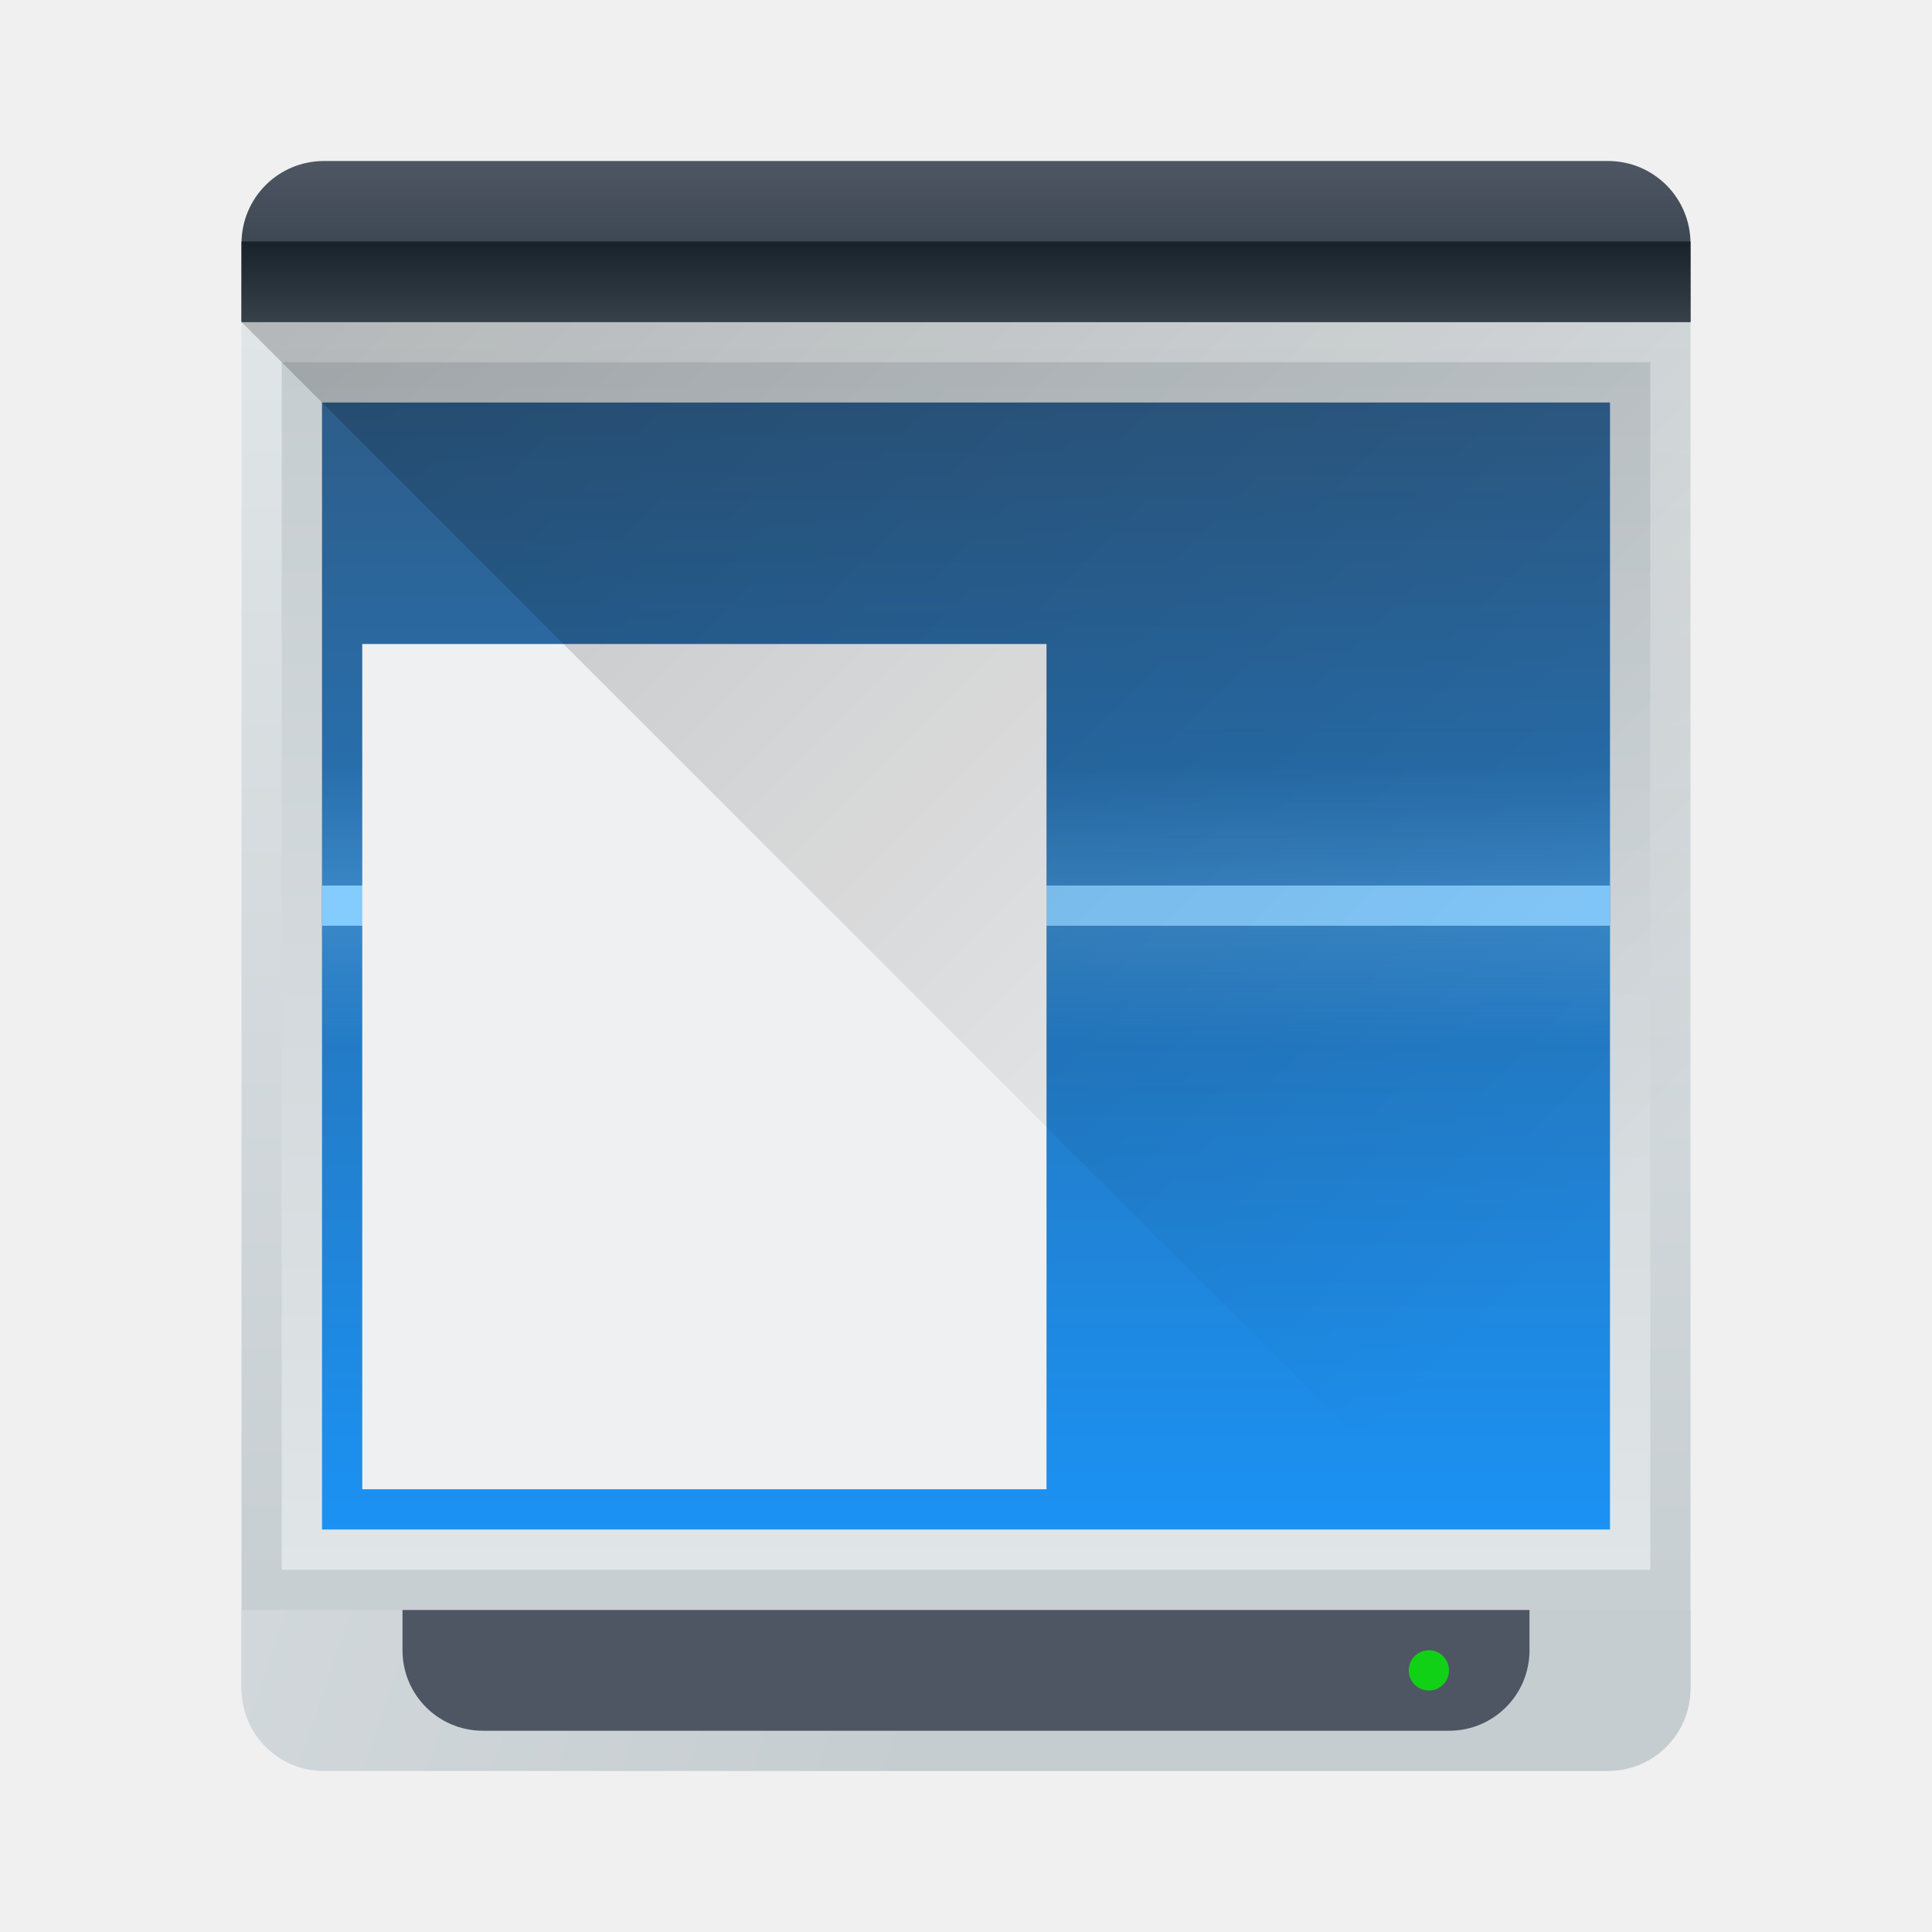
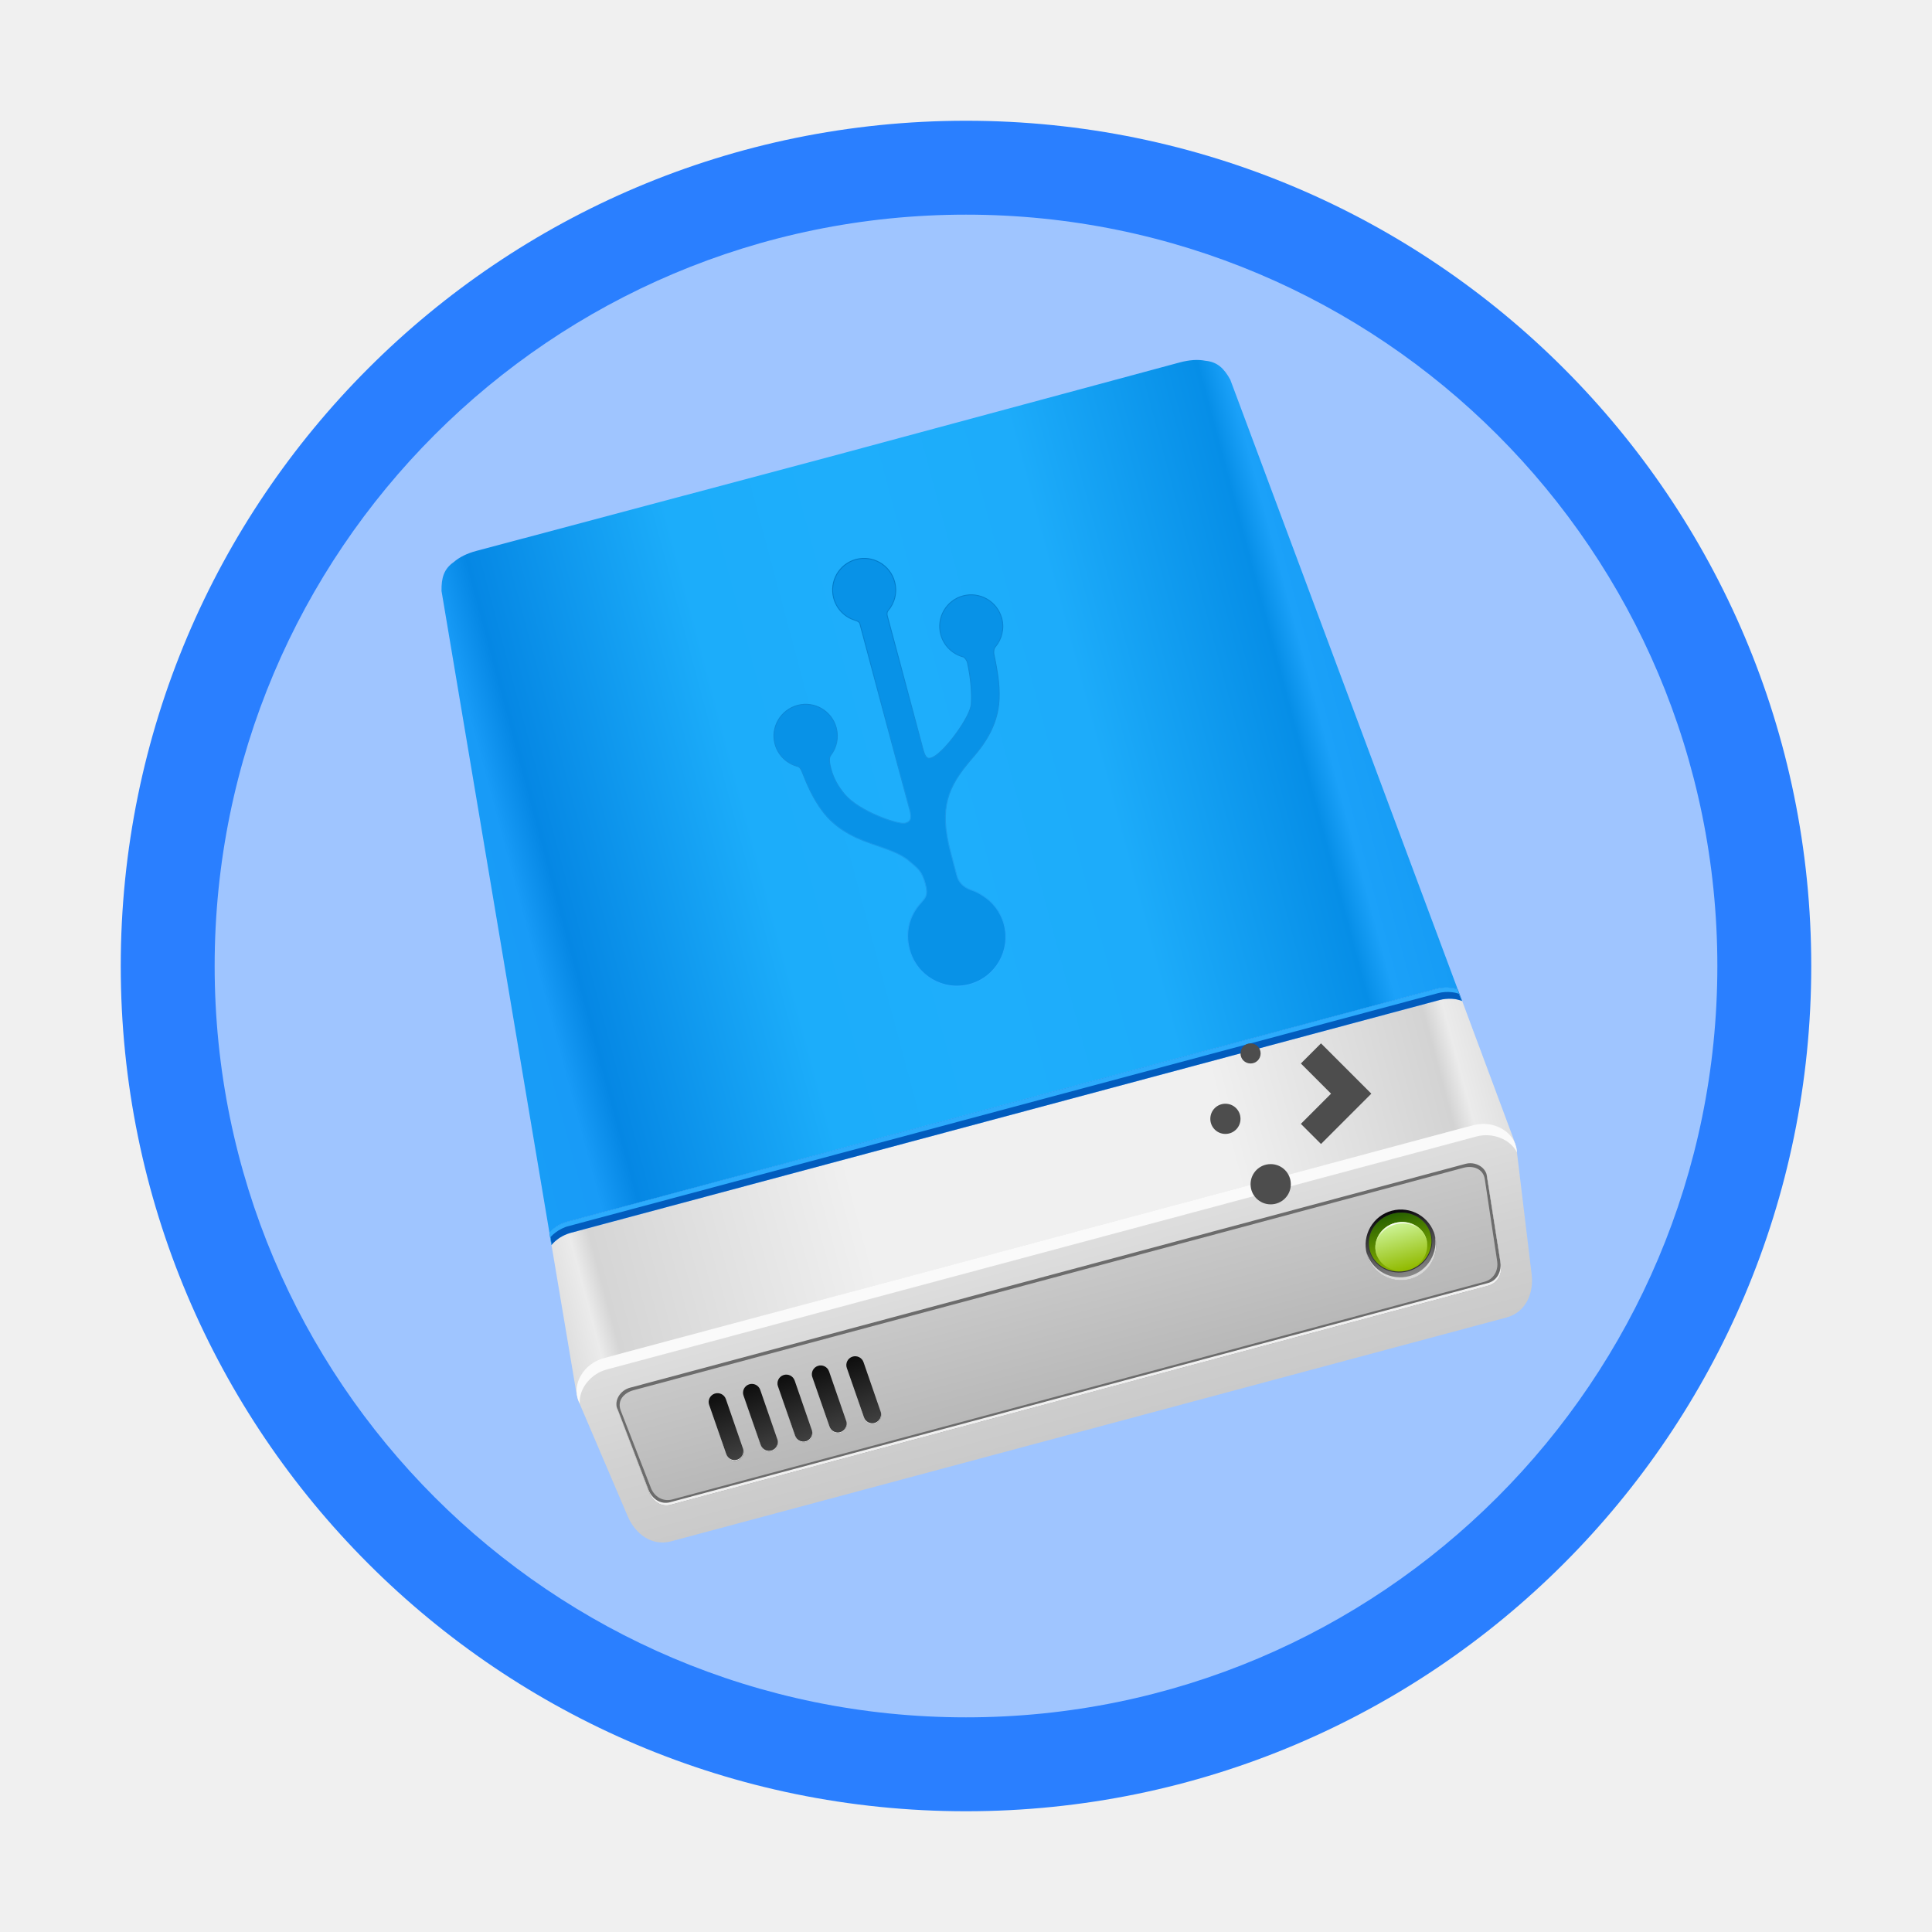
- <svg xmlns="http://www.w3.org/2000/svg" xmlns:xlink="http://www.w3.org/1999/xlink" width="48" height="48">
-   <defs>
-     <linearGradient id="a" y1="543.8" y2="503.8" gradientUnits="userSpaceOnUse" x2="0" gradientTransform="matrix(1.125 0 0 .85-51.07 79.57)">
-       <stop stop-color="#c6cdd1" />
-       <stop offset="1" stop-color="#e0e5e7" />
+ <svg xmlns="http://www.w3.org/2000/svg" xmlns:xlink="http://www.w3.org/1999/xlink" width="48" height="48" version="1.1" id="svg71">
+   <defs id="defs17">
+     <linearGradient id="a" y1="543.8" y2="503.8" gradientUnits="userSpaceOnUse" x2="0" gradientTransform="matrix(1.125,0,0,1,-51.07,0)">
+       <stop stop-color="#c6cdd1" id="stop2" />
+       <stop offset="1" stop-color="#e0e5e7" id="stop4" />
    </linearGradient>
-     <linearGradient id="b" y1="507.8" x1="390.57" y2="535.8" x2="418.57" gradientUnits="userSpaceOnUse">
-       <stop />
-       <stop offset="1" stop-opacity="0" />
+     <linearGradient id="b" y1="38" y2="5" x2="0" gradientUnits="userSpaceOnUse">
+       <stop stop-color="#eef1f2" id="stop7" />
+       <stop offset="1" stop-color="#f9fafb" id="stop9" />
    </linearGradient>
-     <linearGradient id="c" y1="507.8" y2="503.8" x2="0" gradientUnits="userSpaceOnUse">
-       <stop stop-color="#2f3943" />
-       <stop offset="1" stop-color="#4d5662" />
+     <linearGradient id="c" y1="513.8" x1="398.57" y2="531.8" x2="416.57" gradientUnits="userSpaceOnUse" gradientTransform="translate(-384.57,-499.8)">
+       <stop stop-color="#292c2f" id="stop12" />
+       <stop offset="1" stop-opacity="0" id="stop14" />
    </linearGradient>
-     <linearGradient xlink:href="#a" id="d" y1="46" x1="43" y2="37" x2="8" gradientUnits="userSpaceOnUse" />
-     <linearGradient id="e" y1="509.8" y2="537.8" x2="0" gradientUnits="userSpaceOnUse">
-       <stop stop-color="#2e5d89" />
-       <stop offset="1" stop-color="#1b92f4" />
+     <linearGradient id="b-5-6" x1="9.26" x2="9.26" y1="-0.262" y2="15.612" gradientTransform="matrix(2.645736,0,0,2.645736,-0.5004131,3.694348)" gradientUnits="userSpaceOnUse">
+       <stop stop-color="#1c1d1d" offset="0" id="stop333" />
+       <stop stop-color="#313232" offset="1" id="stop335" />
    </linearGradient>
-     <linearGradient id="f" xlink:href="#c" x1="3" gradientUnits="userSpaceOnUse" x2="-1" gradientTransform="matrix(0 1-1 0 422.57 539.8)" />
-     <linearGradient id="g" y1="-521.8" y2="-518.8" x2="0" gradientUnits="userSpaceOnUse">
-       <stop stop-color="#84cbfe" />
-       <stop offset="1" stop-color="#84cbfe" stop-opacity="0" />
+     <linearGradient id="linearGradient122580" x1="-253" x2="-198" y1="58.33" y2="58.33" gradientTransform="matrix(0.17924,-0.048026,0.048026,0.17924,46.843,-9.9779)" gradientUnits="userSpaceOnUse">
+       <stop stop-color="#ddd" offset="0" id="stop248" />
+       <stop stop-color="#ebebeb" offset=".035" id="stop250" />
+       <stop stop-color="#d5d5d5" offset=".055" id="stop252" />
+       <stop stop-color="#f0f0f0" offset=".331" id="stop254" />
+       <stop stop-color="#f0f0f0" offset=".506" id="stop256" />
+       <stop stop-color="#f0f0f0" offset=".715" id="stop258" />
+       <stop stop-color="#d3d3d3" offset=".944" id="stop260" />
+       <stop stop-color="#ebebeb" offset=".965" id="stop262" />
+       <stop stop-color="#e1e1e1" offset="1" id="stop264" />
    </linearGradient>
-     <linearGradient xlink:href="#g" id="h" y1="-521.8" y2="-518.8" x2="0" gradientUnits="userSpaceOnUse" gradientTransform="translate(0 1044.6)" />
-     <linearGradient id="i" y1="505.8" y2="509.8" x2="0" gradientUnits="userSpaceOnUse">
-       <stop stop-color="#18222a" />
-       <stop offset="1" stop-color="#566069" />
+     <linearGradient id="linearGradient158037" x1="-252.13" x2="-198.87" y1="33.15" y2="33.15" gradientTransform="matrix(0.17924,-0.048026,0.048026,0.17924,46.843,-9.9779)" gradientUnits="userSpaceOnUse">
+       <stop stop-color="#189df7" offset="0" id="stop267" />
+       <stop stop-color="#189bf7" offset=".06" id="stop269" />
+       <stop stop-color="#0587e4" offset=".1" id="stop271" />
+       <stop stop-color="#1cadfa" offset=".319" id="stop273" />
+       <stop stop-color="#1eaefb" offset=".506" id="stop275" />
+       <stop stop-color="#1dacfa" offset=".695" id="stop277" />
+       <stop stop-color="#068ee7" offset=".905" id="stop279" />
+       <stop stop-color="#1ba1f9" offset=".934" id="stop281" />
+       <stop stop-color="#169cf5" offset="1" id="stop283" />
    </linearGradient>
-     <linearGradient xlink:href="#a" id="j" y1="509.8" y2="537.8" x2="0" gradientUnits="userSpaceOnUse" gradientTransform="matrix(1.0625 0 0 1.07143-25.536-37.414)" />
+     <linearGradient id="linearGradient3986" x1="-59.557" x2="-59.557" y1="15.884" y2="18.79" gradientTransform="matrix(0.67741,-0.18151,0.18151,0.67741,46.843,-9.9779)" gradientUnits="userSpaceOnUse">
+       <stop stop-color="#dfdfdf" offset="0" id="stop286" />
+       <stop stop-color="#d2d2d2" offset=".532" id="stop288" />
+       <stop stop-color="#cacaca" offset="1" id="stop290" />
+     </linearGradient>
+     <linearGradient id="linearGradient12298" x1="-58.757" x2="-58.757" y1="16.466" y2="18.206" gradientTransform="matrix(0.67741,-0.18151,0.17914,0.66857,46.882,-9.8321)" gradientUnits="userSpaceOnUse">
+       <stop stop-color="#c8c8c8" offset="0" id="stop293" />
+       <stop stop-color="#b8b8b8" offset="1" id="stop295" />
+     </linearGradient>
+     <linearGradient id="linearGradient988" x1="-61.911" x2="-61.911" y1="14.023" y2="15.081" gradientTransform="matrix(0.70131,0,0,0.70131,44.777,4.572)" gradientUnits="userSpaceOnUse" xlink:href="#linearGradient24279" />
+     <linearGradient id="linearGradient24279">
+       <stop stop-color="#0d0d0d" offset="0" id="stop299" />
+       <stop stop-color="#414141" offset="1" id="stop301" />
+     </linearGradient>
+     <linearGradient id="linearGradient990" x1="-61.911" x2="-61.911" y1="14.023" y2="15.081" gradientTransform="matrix(0.70131,0,0,0.70131,45.15,4.5986)" gradientUnits="userSpaceOnUse" xlink:href="#linearGradient24279" />
+     <linearGradient id="linearGradient992" x1="-61.911" x2="-61.911" y1="14.023" y2="15.081" gradientTransform="matrix(0.70131,0,0,0.70131,45.524,4.6252)" gradientUnits="userSpaceOnUse" xlink:href="#linearGradient24279" />
+     <linearGradient id="linearGradient994" x1="-61.911" x2="-61.911" y1="14.023" y2="15.081" gradientTransform="matrix(0.70131,0,0,0.70131,45.897,4.6518)" gradientUnits="userSpaceOnUse" xlink:href="#linearGradient24279" />
+     <linearGradient id="linearGradient24281" x1="-61.911" x2="-61.911" y1="14.023" y2="15.081" gradientTransform="matrix(0.70131,0,0,0.70131,46.271,4.6784)" gradientUnits="userSpaceOnUse" xlink:href="#linearGradient24279" />
+     <linearGradient id="linearGradient45238" x1="-55.576" x2="-55.576" y1="13.942" y2="14.996" gradientTransform="matrix(0.70131,0,0,0.70131,48.632,4.4875)" gradientUnits="userSpaceOnUse">
+       <stop stop-color="#070509" offset="0" id="stop308" />
+       <stop stop-color="#8e8e8e" offset="1" id="stop310" />
+     </linearGradient>
+     <linearGradient id="linearGradient59949" x1="-55.566" x2="-55.566" y1="13.99" y2="14.865" gradientTransform="matrix(0.70131,0,0,0.70131,48.632,4.4875)" gradientUnits="userSpaceOnUse">
+       <stop stop-color="#276000" offset="0" id="stop313" />
+       <stop stop-color="#90b800" offset="1" id="stop315" />
+     </linearGradient>
+     <linearGradient id="linearGradient69044" x1="-55.566" x2="-55.566" y1="13.99" y2="14.865" gradientTransform="matrix(0.58011,0,0,0.58011,41.896,6.282)" gradientUnits="userSpaceOnUse">
+       <stop stop-color="#cef59a" offset="0" id="stop318" />
+       <stop stop-color="#91ba00" offset="1" id="stop320" />
+     </linearGradient>
+     <linearGradient id="linearGradient106117" x1="-55.566" x2="-55.566" y1="13.99" y2="14.223" gradientTransform="matrix(0.56035,-0.15015,0.15015,0.56035,42.094,-4.7755)" gradientUnits="userSpaceOnUse">
+       <stop stop-color="#fff" offset="0" id="stop323" />
+       <stop stop-color="#bee571" offset="1" id="stop325" />
+     </linearGradient>
+     <linearGradient id="linearGradient199209" x1="-28.818" x2="-28.818" y1="5.055" y2="13.503" gradientTransform="matrix(1.26027,-0.3376922,0.3376922,1.26027,58.88545,-3.037407)" gradientUnits="userSpaceOnUse">
+       <stop stop-color="#0079c7" offset="0" id="stop328" />
+       <stop stop-color="#27acfe" offset="1" id="stop330" />
+     </linearGradient>
+     <linearGradient id="1">
+       <stop stop-color="#f9f9f9" id="stop2-3" />
+       <stop offset="1" stop-color="#afafaf" id="stop4-6" />
+     </linearGradient>
  </defs>
-   <g transform="translate(-384.57-499.8)">
-     <rect width="36" x="390.57" y="507.8" fill="url(#a)" rx="0" height="34" />
-     <rect width="34" x="391.57" y="508.8" fill="url(#j)" height="30" stroke-linejoin="bevel" stroke-linecap="round" stroke-width="6.2" />
-     <path fill="url(#d)" d="m6 40v1.949c0 1.136.915 2.051 2.051 2.051h31.898c1.136 0 2.051-.915 2.051-2.051v-1.949z" transform="translate(384.57 499.8)" />
-     <rect width="32" x="392.57" y="509.8" fill="url(#e)" height="28" stroke-linejoin="bevel" stroke-linecap="round" stroke-width="6.2" />
-     <path fill="url(#c)" d="m390.57 507.8v-1.949c0-1.136.915-2.051 2.051-2.051h31.898c1.136 0 2.051.915 2.051 2.051v1.949z" />
-     <g stroke-linejoin="bevel" stroke-linecap="round" stroke-width="6.2">
-       <rect width="32" x="392.57" y="521.8" fill="#84cbfe" height="1" />
-       <rect width="32" x="392.57" opacity=".2" y="522.8" fill="url(#h)" height="3" />
-       <rect width="32" x="392.57" opacity=".2" y="-521.8" fill="url(#g)" height="3" transform="scale(1-1)" />
-       <rect width="17" x="393.57" y="515.8" fill="#eff0f1" height="21" />
+   <circle cx="24" cy="24" r="21" style="stroke-width:0.778;paint-order:stroke fill markers;fill:#2a7fff" id="circle2" />
+   <circle cx="24" cy="24" r="18.667" opacity="0.55" style="stroke-width:0.778;paint-order:stroke fill markers;opacity:0.548;fill:#ffffff;fill-opacity:1" id="circle4" />
+   <g stroke-width="0.714" id="g348" transform="matrix(2.364129,0,0,2.364129,3.798876,3.411465)">
+     <path d="M 13.759,9.076 C 13.753,9.074 13.748,9.072 13.742,9.071 13.732,9.068 13.722,9.065 13.712,9.063 13.702,9.061 13.692,9.059 13.681,9.057 13.671,9.056 13.66,9.055 13.65,9.054 c -0.011,-6.96e-4 -0.021,-6.64e-4 -0.032,-5.251e-4 -0.011,1.389e-4 -0.021,7.211e-4 -0.032,0.002 -0.011,9.686e-4 -0.021,0.002 -0.031,0.004 -0.01,0.002 -0.021,0.004 -0.031,0.007 l -9.136,2.448 c -0.01,0.003 -0.021,0.006 -0.031,0.01 -0.01,0.004 -0.02,0.008 -0.029,0.012 -0.01,0.004 -0.019,0.009 -0.028,0.014 -0.009,0.005 -0.018,0.01 -0.027,0.016 -0.009,0.006 -0.018,0.012 -0.026,0.019 -0.008,0.006 -0.016,0.013 -0.024,0.02 -0.008,0.007 -0.015,0.014 -0.022,0.022 -0.004,0.004 -0.008,0.009 -0.012,0.014 l 0.257,1.528 c 0.007,0.042 0.02,0.081 0.038,0.117 0.007,0.014 0.015,0.028 0.024,0.041 0.004,0.007 0.009,0.013 0.014,0.02 0.014,0.019 0.03,0.037 0.047,0.053 0.028,0.027 0.061,0.051 0.095,0.07 0.007,0.004 0.014,0.008 0.021,0.011 0.036,0.018 0.074,0.031 0.114,0.04 0.008,0.002 0.016,0.003 0.024,0.005 0.072,0.013 0.148,0.011 0.222,-0.009 l 8.911,-2.388 c 0.172,-0.046 0.307,-0.18 0.353,-0.339 0.007,-0.023 0.012,-0.046 0.014,-0.07 9.12e-4,-0.008 0.002,-0.016 0.002,-0.024 9.39e-4,-0.016 8.33e-4,-0.032 -1.4e-5,-0.048 -0.002,-0.04 -0.01,-0.08 -0.025,-0.12 z" fill="url(#linearGradient122580)" id="path342" style="fill:url(#linearGradient122580)" />
+     <path d="M 13.712,8.953 C 13.701,8.95 13.69,8.947 13.679,8.944 13.667,8.941 13.655,8.939 13.642,8.938 13.63,8.936 13.617,8.935 13.604,8.935 c -0.013,-3.405e-4 -0.025,-1.273e-4 -0.038,6.828e-4 -0.013,8.127e-4 -0.026,0.002 -0.038,0.004 -0.013,0.002 -0.025,0.005 -0.037,0.008 l -9.136,2.448 c -0.012,0.003 -0.024,0.007 -0.036,0.012 -0.012,0.004 -0.024,0.01 -0.035,0.015 -0.011,0.006 -0.022,0.012 -0.033,0.018 -0.011,0.007 -0.021,0.014 -0.031,0.022 -0.01,0.008 -0.02,0.015 -0.029,0.024 -0.008,0.008 -0.016,0.016 -0.024,0.024 l 0.022,0.13 c 0.004,-0.005 0.008,-0.009 0.012,-0.014 0.007,-0.008 0.015,-0.015 0.022,-0.022 0.008,-0.007 0.016,-0.014 0.024,-0.02 0.008,-0.006 0.017,-0.013 0.026,-0.019 0.009,-0.006 0.018,-0.011 0.027,-0.016 0.009,-0.005 0.019,-0.01 0.028,-0.014 0.01,-0.004 0.019,-0.008 0.029,-0.012 0.01,-0.004 0.02,-0.007 0.031,-0.01 l 9.136,-2.448 c 0.01,-0.003 0.021,-0.005 0.031,-0.007 0.01,-0.002 0.021,-0.003 0.031,-0.004 0.011,-9.686e-4 0.021,-0.002 0.032,-0.002 0.011,-1.389e-4 0.021,-1.786e-4 0.032,5.251e-4 0.011,6.96e-4 0.021,0.002 0.031,0.003 0.01,0.001 0.021,0.003 0.031,0.006 0.01,0.002 0.02,0.005 0.03,0.008 0.006,0.002 0.011,0.004 0.017,0.006 z" fill="#015cbe" id="path344" />
+     <path d="M 3.401,4.346 C 3.302,4.372 3.221,4.412 3.16,4.465 3.058,4.537 3.031,4.629 3.033,4.767 l 1.134,6.744 c 0.008,-0.008 0.016,-0.016 0.024,-0.024 0.009,-0.009 0.019,-0.016 0.029,-0.024 0.01,-0.008 0.021,-0.015 0.031,-0.022 0.011,-0.007 0.022,-0.013 0.033,-0.018 0.011,-0.006 0.023,-0.011 0.035,-0.015 0.012,-0.004 0.024,-0.008 0.036,-0.012 l 9.136,-2.448 c 0.012,-0.003 0.025,-0.006 0.037,-0.008 0.013,-0.002 0.026,-0.003 0.038,-0.004 0.013,-8.127e-4 0.025,-0.001 0.038,-6.829e-4 0.013,3.405e-4 0.025,0.001 0.038,0.003 0.012,0.002 0.025,0.004 0.037,0.006 0.011,0.002 0.022,0.006 0.033,0.009 l -2.39,-6.407 c -0.067,-0.12 -0.136,-0.186 -0.261,-0.198 -0.079,-0.016 -0.169,-0.009 -0.268,0.017 l -3.695,0.996 z" fill="url(#linearGradient158037)" id="path346" style="fill:url(#linearGradient158037)" />
+   </g>
+   <g stroke-linecap="round" stroke-linejoin="round" id="g394" transform="matrix(2.364129,0,0,2.364129,3.798876,3.411465)">
+     <path d="m 4.737,12.831 9.14,-2.449 c 0.199,-0.053 0.43,0.058 0.455,0.262 l 0.157,1.303 c 0.025,0.204 -0.064,0.401 -0.262,0.455 l -8.782,2.353 C 5.246,14.808 5.071,14.681 4.99,14.492 l -0.515,-1.206 C 4.394,13.097 4.539,12.884 4.737,12.831 Z" color="#000000" fill="url(#linearGradient3986)" stroke-width="0.037" style="fill:url(#linearGradient3986);-inkscape-stroke:none" id="path350" />
+     <path d="m 5.012,13.141 8.782,-2.353 c 0.099,-0.027 0.211,0.03 0.227,0.131 l 0.145,0.922 c 0.016,0.102 -0.032,0.201 -0.131,0.227 l -8.594,2.303 C 5.342,14.397 5.251,14.335 5.214,14.239 L 4.881,13.368 C 4.844,13.272 4.913,13.168 5.012,13.141 Z" color="#000000" fill="#6c6c6c" stroke-width="0.029" style="-inkscape-stroke:none" id="path352" />
+     <path d="m 4.737,12.83 c -0.199,0.053 -0.343,0.265 -0.262,0.455 l 0.01,0.023 c -0.009,-0.16 0.119,-0.315 0.284,-0.359 l 9.141,-2.449 c 0.166,-0.044 0.353,0.026 0.426,0.169 l -0.003,-0.025 C 14.308,10.439 14.077,10.327 13.878,10.381 Z" color="#000000" fill="#fafafa" stroke-width="0.037" style="-inkscape-stroke:none" id="path354" />
+     <path d="m 5.05,13.167 8.724,-2.338 c 0.099,-0.026 0.206,0.009 0.223,0.12 l 0.13,0.863 c 0.014,0.095 -0.035,0.189 -0.133,0.215 l -8.537,2.288 C 5.358,14.341 5.269,14.284 5.234,14.195 L 4.917,13.382 C 4.875,13.275 4.951,13.194 5.05,13.167 Z" color="#000000" fill="url(#linearGradient12298)" stroke-width="0.028" style="fill:url(#linearGradient12298);-inkscape-stroke:none" id="path356" />
+     <path d="m 4.874,13.342 c 0.002,0.009 0.004,0.018 0.007,0.027 l 0.334,0.871 c 0.037,0.096 0.128,0.158 0.227,0.131 l 8.594,-2.303 c 0.099,-0.027 0.147,-0.126 0.131,-0.227 l -0.145,-0.922 c -0.002,-0.009 -0.004,-0.018 -0.007,-0.027 l 0.145,0.922 c 0.016,0.102 -0.032,0.201 -0.131,0.227 l -8.594,2.303 C 5.336,14.371 5.245,14.309 5.208,14.213 Z" color="#000000" fill="#f0f0f0" stroke-width="0.029" id="path358" />
+     <g stroke-width="0.037" id="g380">
+       <rect transform="rotate(-19.072)" x="1.172" y="14.407" width="0.186" height="0.742" ry="0.093" fill="url(#linearGradient988)" id="rect360" style="fill:url(#linearGradient988)" />
+       <path d="m 5.842,13.313 c 6.219e-4,0.002 0.001,0.005 0.002,0.007 l 0.182,0.526 c 0.017,0.049 0.069,0.074 0.118,0.057 0.048,-0.016 0.073,-0.067 0.059,-0.115 0.01,0.045 -0.015,0.092 -0.06,0.108 -0.049,0.017 -0.101,-0.009 -0.118,-0.058 z" fill="#f0f0f0" id="path362" />
+       <rect transform="rotate(-19.072)" x="1.545" y="14.433" width="0.186" height="0.742" ry="0.093" fill="url(#linearGradient990)" id="rect364" style="fill:url(#linearGradient990)" />
+       <path d="m 6.204,13.216 c 6.22e-4,0.002 0.001,0.005 0.002,0.007 l 0.182,0.526 c 0.017,0.049 0.069,0.074 0.118,0.057 0.048,-0.016 0.073,-0.067 0.059,-0.115 0.01,0.045 -0.015,0.092 -0.06,0.108 -0.049,0.017 -0.101,-0.009 -0.118,-0.058 z" fill="#f0f0f0" id="path366" />
+       <rect transform="rotate(-19.072)" x="1.919" y="14.459" width="0.186" height="0.742" ry="0.093" fill="url(#linearGradient992)" id="rect368" style="fill:url(#linearGradient992)" />
+       <path d="m 6.566,13.119 c 6.221e-4,0.002 0.001,0.005 0.002,0.007 l 0.182,0.526 c 0.017,0.049 0.069,0.074 0.118,0.057 0.048,-0.016 0.073,-0.067 0.059,-0.115 0.01,0.045 -0.015,0.092 -0.06,0.108 -0.049,0.017 -0.101,-0.009 -0.118,-0.058 z" fill="#f0f0f0" id="path370" />
+       <rect transform="rotate(-19.072)" x="2.292" y="14.486" width="0.186" height="0.742" ry="0.093" fill="url(#linearGradient994)" id="rect372" style="fill:url(#linearGradient994)" />
+       <path d="m 6.927,13.023 c 6.221e-4,0.002 0.001,0.005 0.002,0.007 l 0.182,0.526 c 0.017,0.049 0.069,0.074 0.118,0.057 0.048,-0.016 0.073,-0.067 0.059,-0.115 0.01,0.045 -0.015,0.092 -0.06,0.108 -0.049,0.017 -0.101,-0.009 -0.118,-0.058 z" fill="#f0f0f0" id="path374" />
+       <rect transform="rotate(-19.072)" x="2.666" y="14.513" width="0.186" height="0.742" ry="0.093" fill="url(#linearGradient24281)" id="rect376" style="fill:url(#linearGradient24281)" />
+       <path d="m 7.289,12.926 c 6.219e-4,0.002 0.001,0.005 0.002,0.007 l 0.182,0.526 c 0.017,0.049 0.069,0.074 0.118,0.057 0.048,-0.016 0.073,-0.067 0.059,-0.115 0.01,0.045 -0.015,0.092 -0.06,0.108 -0.049,0.017 -0.101,-0.009 -0.118,-0.058 z" fill="#f0f0f0" id="path378" />
    </g>
-     <path opacity=".2" fill="url(#b)" fill-rule="evenodd" d="m390.57 507.8l32 32h4v-32z" />
-     <g stroke-linejoin="round" stroke-width="2">
-       <path fill="url(#f)" d="m422.57 539.8h-28v1c0 1.108.892 2 2 2h24c1.108 0 2-.892 2-2z" />
-       <circle fill="#11d116" cx="-541.3" cy="-420.07" r=".5" stroke-linecap="round" transform="matrix(0-1-1 0 0 0)" />
-     </g>
-     <rect width="36" x="390.57" y="505.8" fill="url(#i)" height="2" stroke-linejoin="bevel" stroke-linecap="round" stroke-width="6.2" />
+     <circle transform="rotate(-15)" cx="9.656" cy="14.637" r="0.371" fill="url(#linearGradient45238)" stroke-width="0.042" id="circle382" style="fill:url(#linearGradient45238)" />
+     <path d="m 13.469,11.525 a 0.371,0.371 45 0 1 -0.265,0.443 0.371,0.371 45 0 1 -0.45,-0.248 0.371,0.371 45 0 0 0.003,0.016 0.371,0.371 45 0 0 0.455,0.262 0.371,0.371 45 0 0 0.262,-0.455 0.371,0.371 45 0 0 -0.005,-0.018 z" fill="#d9d9d9" stroke-width="0.042" id="path384" />
+     <ellipse transform="rotate(-15)" cx="9.656" cy="14.612" rx="0.337" ry="0.313" fill="#33323a" stroke-width="0.037" id="ellipse386" />
+     <ellipse transform="rotate(-15)" cx="9.656" cy="14.607" rx="0.331" ry="0.308" fill="url(#linearGradient59949)" stroke-width="0.036" id="ellipse388" style="fill:url(#linearGradient59949)" />
+     <ellipse transform="rotate(-15)" cx="9.656" cy="14.653" rx="0.274" ry="0.255" fill="url(#linearGradient69044)" stroke-width="0.03" id="ellipse390" style="fill:url(#linearGradient69044)" />
+     <path d="m 13.054,11.409 a 0.255,0.274 75 0 0 -0.199,0.317 0.255,0.274 75 0 0 0.018,0.046 0.252,0.272 75 0 1 -0.012,-0.034 0.252,0.272 75 0 1 0.197,-0.314 0.252,0.272 75 0 1 0.328,0.174 0.252,0.272 75 0 1 0.006,0.033 0.255,0.274 75 0 0 -0.007,-0.046 0.255,0.274 75 0 0 -0.331,-0.175 z" fill="url(#linearGradient106117)" stroke-width="0.03" id="path392" style="fill:url(#linearGradient106117)" />
  </g>
+   <path d="m 14.093,30.353 c -0.029,0.008 -0.058,0.017 -0.086,0.027 -0.028,0.011 -0.056,0.023 -0.083,0.037 -0.027,0.013 -0.053,0.027 -0.078,0.043 -0.025,0.016 -0.05,0.033 -0.074,0.051 -0.024,0.018 -0.046,0.036 -0.068,0.056 -0.02,0.018 -0.039,0.037 -0.057,0.057 l 0.051,0.307 c 0.004,-0.004 0.007,-0.007 0.01,-0.011 l -0.031,-0.186 c 0.018,-0.019 0.037,-0.039 0.057,-0.057 0.022,-0.02 0.045,-0.039 0.068,-0.056 0.024,-0.018 0.049,-0.035 0.074,-0.051 0.025,-0.016 0.051,-0.03 0.078,-0.043 0.027,-0.013 0.055,-0.026 0.083,-0.037 0.028,-0.011 0.056,-0.02 0.086,-0.027 L 35.722,24.676 c 0.029,-0.008 0.058,-0.014 0.088,-0.019 0.03,-0.005 0.06,-0.008 0.09,-0.01 0.03,-0.002 0.059,-0.003 0.089,-0.002 0.03,8.18e-4 0.06,0.004 0.09,0.007 0.029,0.004 0.058,0.008 0.087,0.015 0.026,0.006 0.052,0.013 0.077,0.021 l 0.066,0.176 c 0.005,0.002 0.009,0.003 0.013,0.005 l -0.109,-0.291 c -0.025,-0.008 -0.051,-0.015 -0.077,-0.021 -0.029,-0.007 -0.058,-0.011 -0.087,-0.015 -0.03,-0.004 -0.06,-0.006 -0.09,-0.007 -0.03,-8.1e-4 -0.059,-3e-4 -0.089,0.002 -0.03,0.002 -0.061,0.005 -0.09,0.01 -0.03,0.005 -0.059,0.011 -0.088,0.019 z" fill="#2cabfc" stroke-width="1.689" id="path396" />
+   <path d="m 24.887,15.361 c -0.112,-0.42 -0.543,-0.668 -0.96,-0.557 -0.417,0.112 -0.666,0.542 -0.554,0.96 0.076,0.285 0.301,0.493 0.57,0.56 0.04,0.027 0.08,0.092 0.09,0.128 l 0.003,0.009 c 0.092,0.42 0.112,0.776 0.096,1.028 -0.022,0.324 -0.651,1.175 -0.948,1.321 -0.129,0.065 -0.19,0.036 -0.251,-0.191 l -0.887,-3.311 c -0.009,-0.035 -0.017,-0.084 0.013,-0.13 0.166,-0.191 0.239,-0.458 0.168,-0.722 -0.112,-0.42 -0.543,-0.668 -0.96,-0.557 -0.417,0.112 -0.666,0.542 -0.554,0.962 0.071,0.266 0.271,0.466 0.515,0.544 l 0.003,0.002 c 0.003,0.002 0.005,0.001 0.011,0.002 0.005,0.001 0.011,0.002 0.017,0.006 0.064,0.021 0.097,0.05 0.104,0.078 l 1.24,4.629 c 0.044,0.165 0.052,0.297 -0.124,0.331 -0.175,0.034 -1.132,-0.291 -1.491,-0.715 -0.166,-0.196 -0.279,-0.4 -0.337,-0.617 l -0.004,-0.012 c -0.02,-0.073 -0.071,-0.266 -0.01,-0.341 0.147,-0.188 0.206,-0.439 0.139,-0.687 -0.112,-0.42 -0.543,-0.668 -0.96,-0.557 -0.417,0.112 -0.674,0.54 -0.562,0.959 0.075,0.281 0.294,0.485 0.553,0.555 0.066,0.02 0.089,0.049 0.157,0.226 0.068,0.177 0.226,0.561 0.467,0.883 0.29,0.393 0.699,0.637 1.222,0.815 0.379,0.133 0.702,0.232 0.924,0.42 0.222,0.188 0.326,0.254 0.411,0.572 0.081,0.302 -0.006,0.355 -0.107,0.479 -0.278,0.294 -0.401,0.719 -0.289,1.139 l 0.007,0.026 c 0.174,0.649 0.841,1.033 1.489,0.86 0.649,-0.174 1.033,-0.841 0.86,-1.489 -0.084,-0.314 -0.283,-0.566 -0.54,-0.722 -0.089,-0.057 -0.179,-0.104 -0.279,-0.135 -0.21,-0.075 -0.316,-0.206 -0.357,-0.362 l -0.152,-0.568 c -0.159,-0.592 -0.163,-0.995 -0.075,-1.327 0.092,-0.346 0.289,-0.649 0.619,-1.03 0.364,-0.416 0.591,-0.831 0.648,-1.316 0.043,-0.376 -0.017,-0.779 -0.119,-1.255 -0.009,-0.043 -0.004,-0.146 0.035,-0.181 0.159,-0.189 0.23,-0.453 0.16,-0.713 z" fill="#0892e7" stroke="url(#linearGradient199209)" stroke-width="0.022" id="path398" style="stroke:url(#linearGradient199209)" />
+   <path fill="#4d4d4d" d="m 31.07,25.922 c -0.139,0 -0.25,0.111 -0.25,0.25 0,0.139 0.111,0.25 0.25,0.25 0.139,0 0.25,-0.111 0.25,-0.25 0,-0.139 -0.111,-0.25 -0.25,-0.25 m 1.75,0 -0.5,0.5 0.75,0.75 -0.75,0.75 0.5,0.5 1.25,-1.25 z m -2.375,1.5 c -0.208,0 -0.375,0.167 -0.375,0.375 0,0.208 0.167,0.375 0.375,0.375 0.208,0 0.375,-0.167 0.375,-0.375 0,-0.208 -0.167,-0.375 -0.375,-0.375 m 1.125,1.5 c -0.277,0 -0.5,0.223 -0.5,0.5 0,0.277 0.223,0.5 0.5,0.5 0.277,0 0.5,-0.223 0.5,-0.5 0,-0.277 -0.223,-0.5 -0.5,-0.5" id="path37-7-5" />
</svg>
